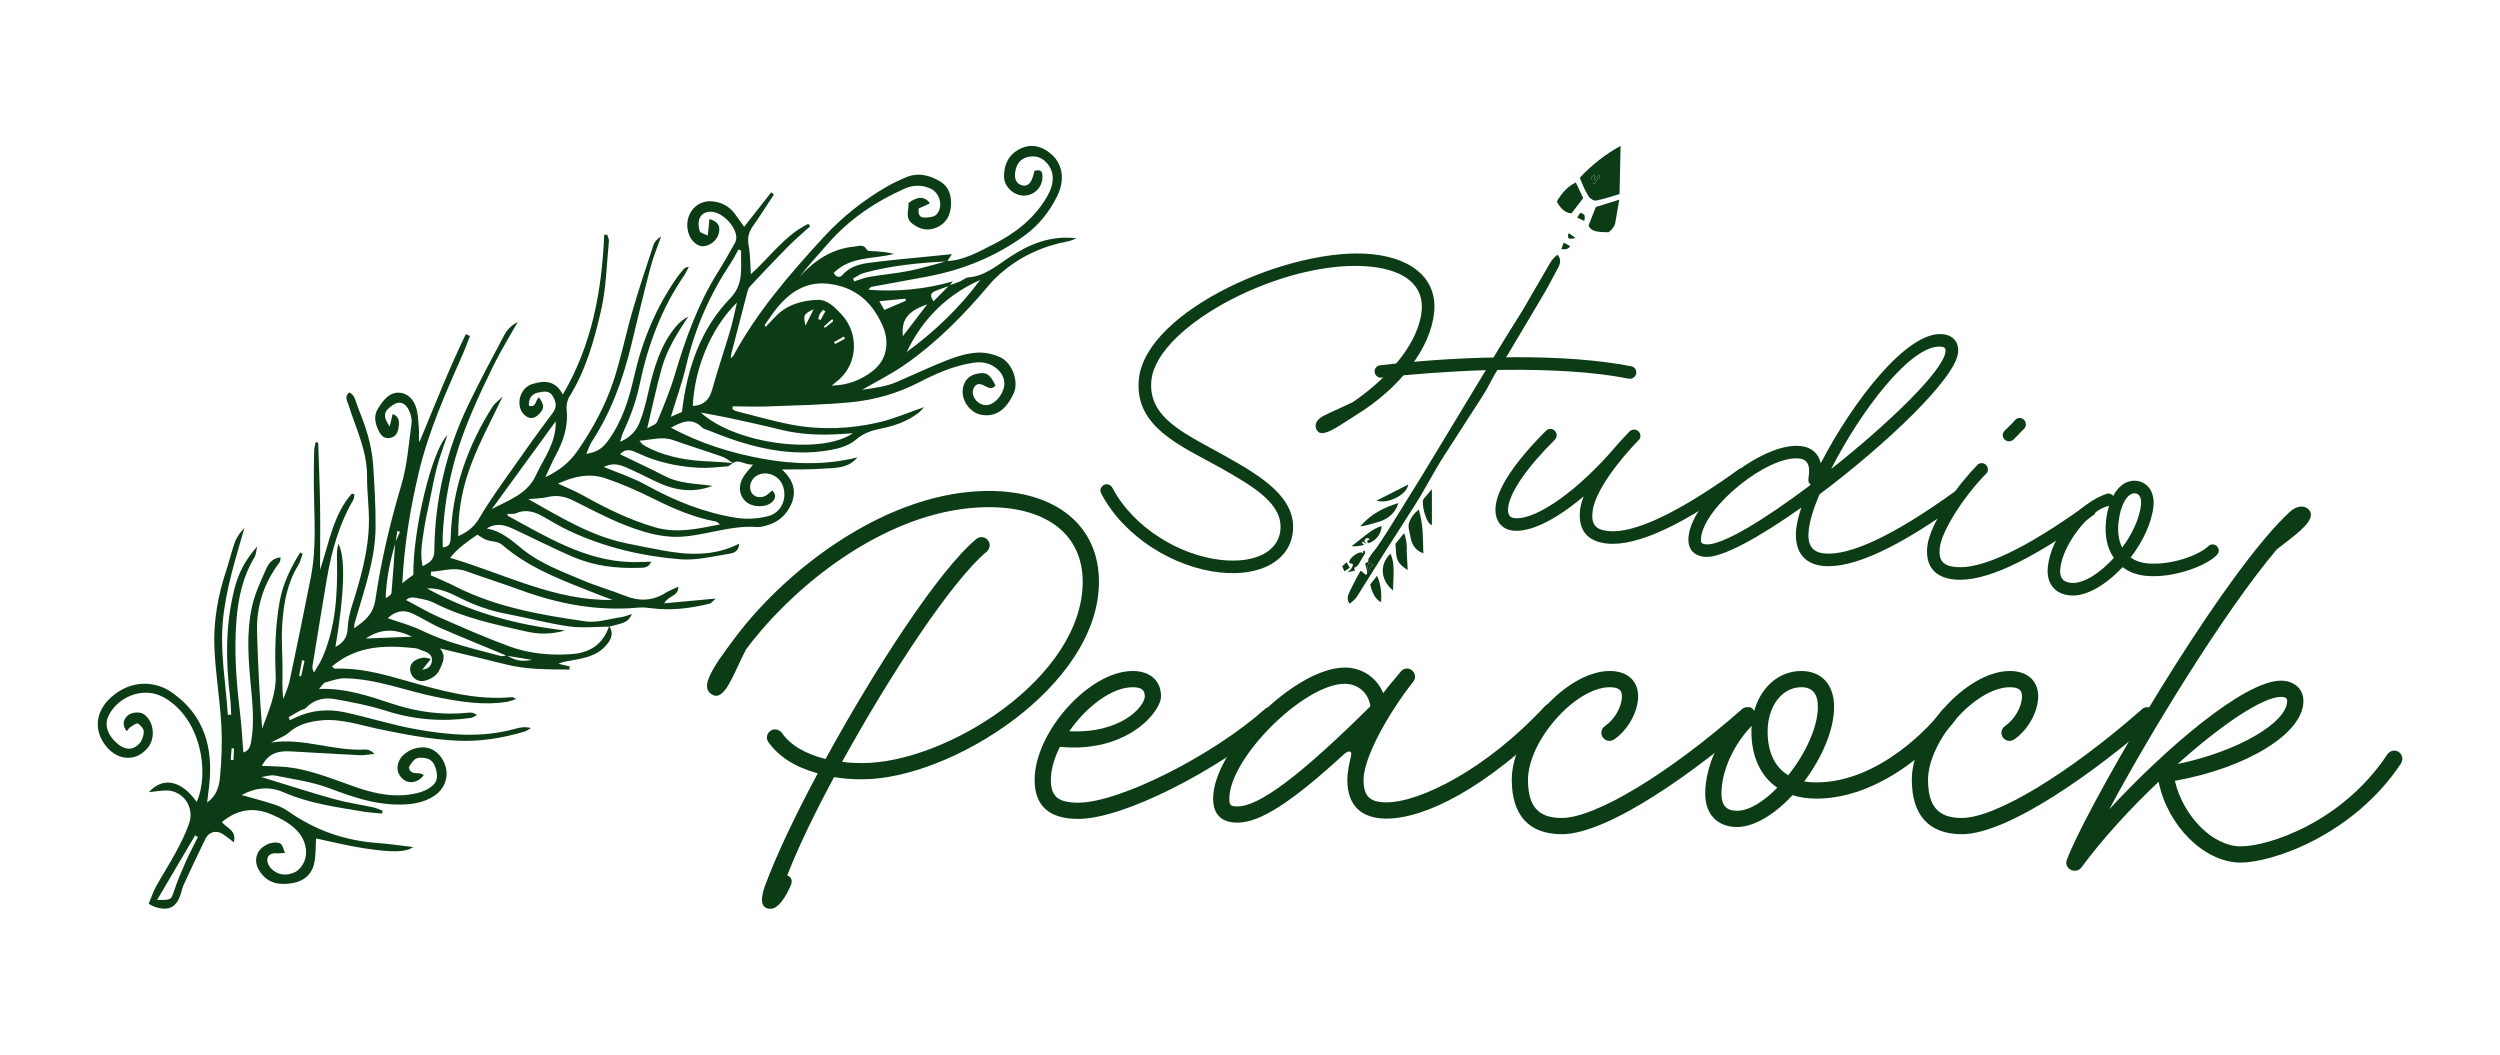
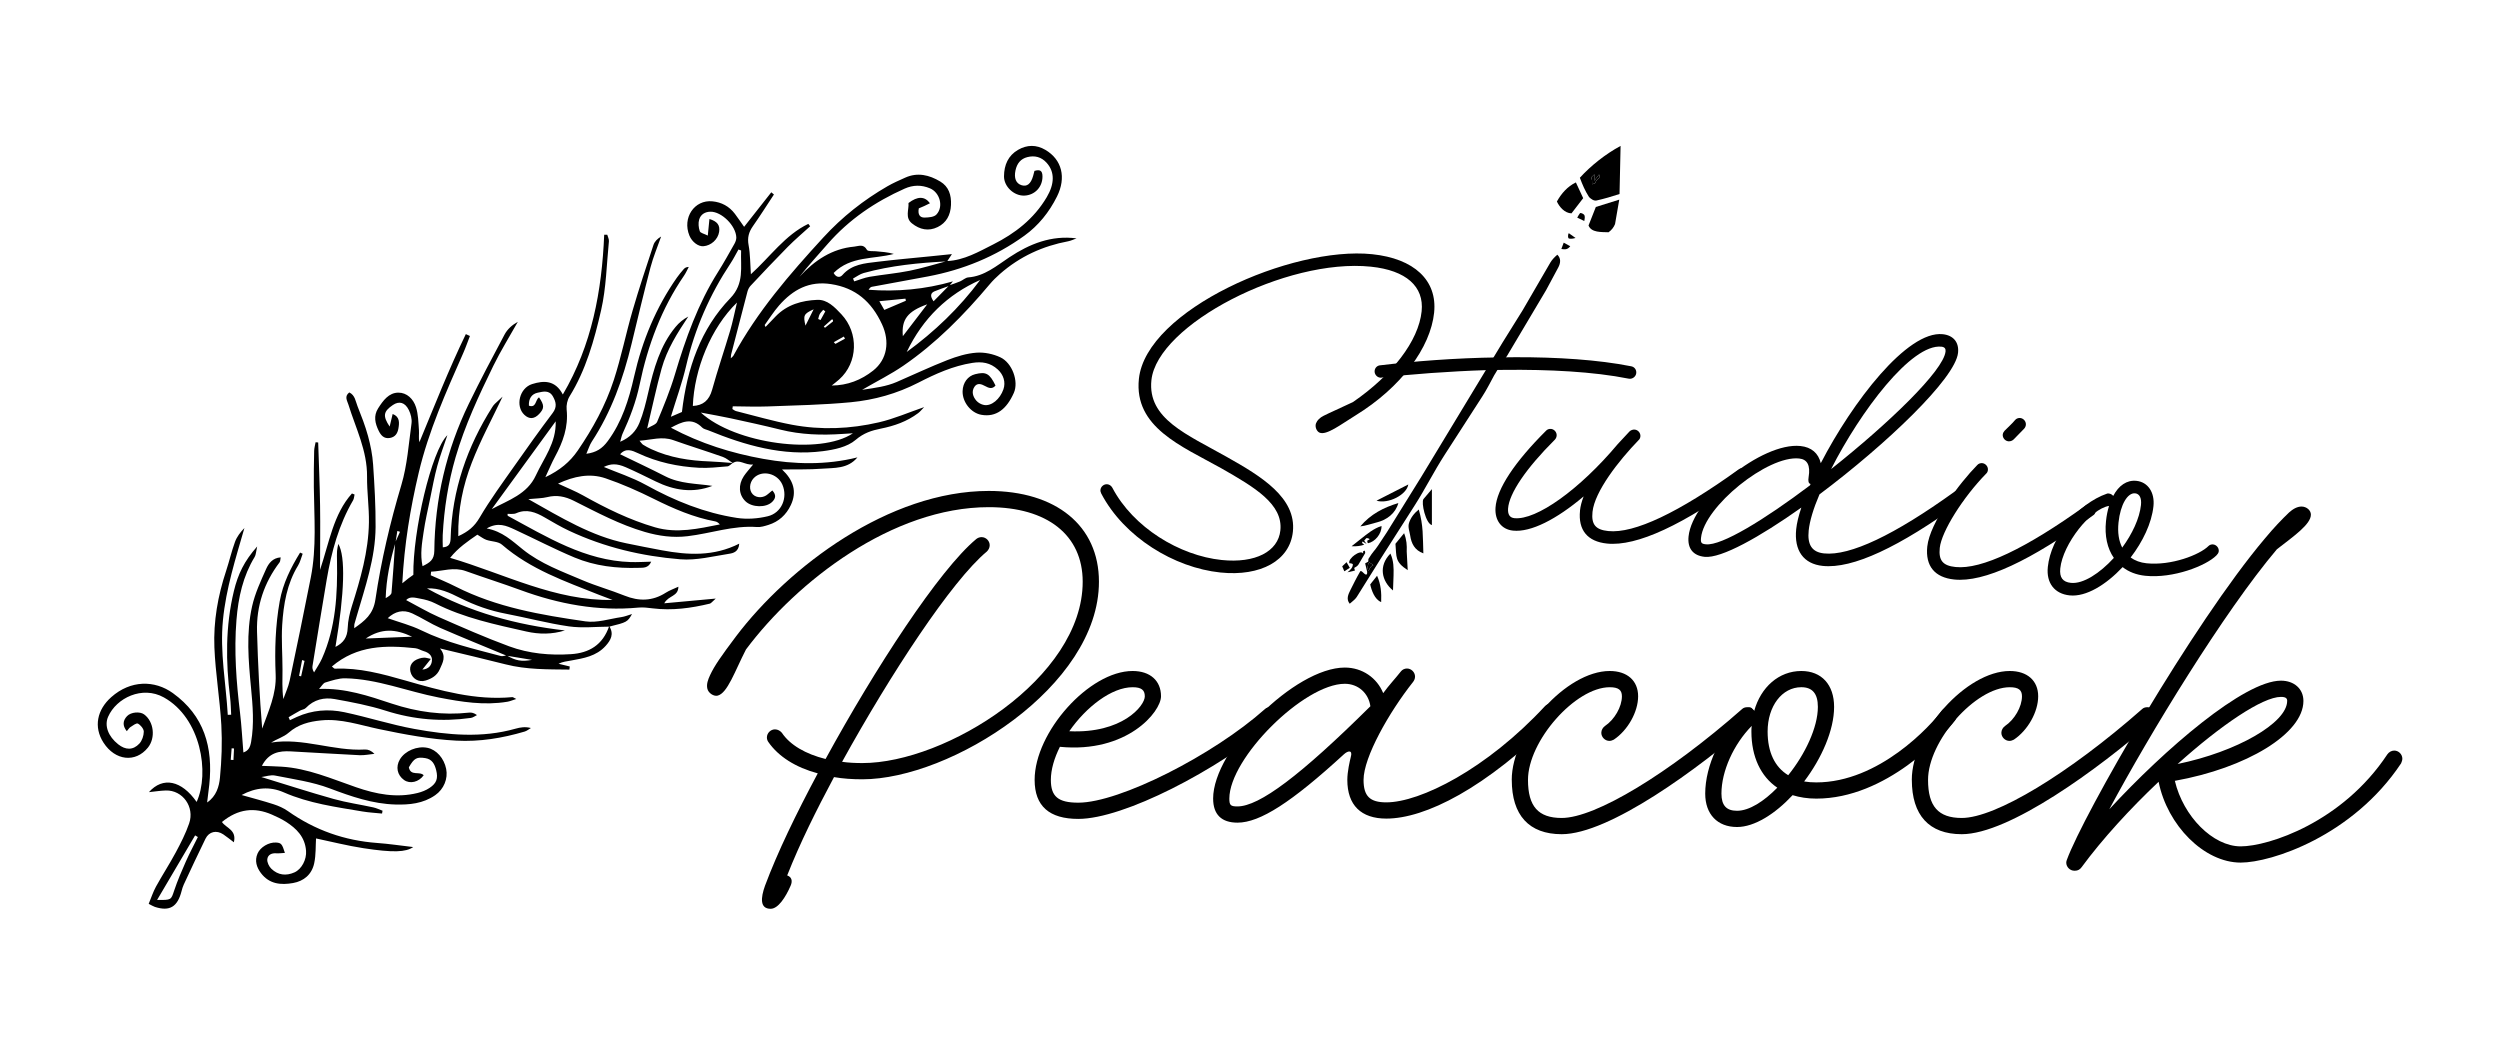
- <svg xmlns="http://www.w3.org/2000/svg" id="_レイヤー_1" data-name="レイヤー 1" viewBox="0 0 1280 540">
+ <svg xmlns="http://www.w3.org/2000/svg" viewBox="0 0 1280 540">
  <defs>
    <style>
      .cls-1 {
-         fill: #0c3c16;
+         fill: currentColor;
      }
    </style>
  </defs>
  <g>
    <path class="cls-1" d="M367.41,356.17c-1.92.48-4.79-1.28-5.27-3.67-.48-2.24.32-4.47,1.44-6.87,2.24-4.79,5.59-9.59,13.26-19.81,27-35.63,78.29-74.46,129.42-74.46,34.35,0,56.4,17.73,56.4,46.5,0,53.69-76.05,101.14-121.11,101.14-5.11,0-9.91-.32-14.54-1.12-9.11,17.1-17.26,33.39-23.97,50.33,2.24.8,2.88,2.72,1.76,5.27-2.56,5.91-6.39,11.82-10.23,11.82-5.59,0-5.11-5.59-2.88-11.82,6.39-17.1,15.82-36.59,27-57.52-11.34-3.04-20.13-8.63-25.24-15.98-.48-.64-.8-1.44-.8-2.4,0-2.24,1.92-4.15,4.15-4.15,1.44,0,2.72.8,3.52,1.76,4.15,6.23,12.14,10.87,22.37,13.42,25.4-46.5,58.16-96.83,77.17-112.64.8-.64,1.76-.96,2.72-.96,2.24,0,4.15,1.92,4.15,4.15,0,1.28-.64,2.4-1.44,3.2-18.06,15.02-49.37,62.79-74.14,107.69,3.36.48,6.87.64,10.39.64,42.82,0,112.8-43.62,112.8-92.83,0-23.97-18.21-38.19-48.09-38.19-49.37,0-98.26,38.03-124.31,72.86-5.75,11.18-9.43,22.37-14.54,23.65Z" />
    <path class="cls-1" d="M529.73,399.31c0-24.45,27.96-55.76,50.17-55.76,8.95,0,14.54,4.95,14.54,12.94s-17.42,29.24-51.77,25.88c-2.88,5.75-4.63,11.66-4.63,16.94,0,8.47,3.67,11.66,14.06,11.66,21.09,0,69.02-24.29,95.55-47.93.64-.64,1.6-.96,2.72-.96,2.24,0,4.15,1.92,4.15,4.15,0,1.28-.48,2.4-1.44,3.2-30.2,25.25-77.81,49.85-100.98,49.85-14.86,0-22.37-6.55-22.37-19.97ZM586.14,356.49c0-3.2-1.76-4.63-6.23-4.63-10.71,0-23.81,10.07-32.43,22.53,27,1.28,38.67-12.94,38.67-17.89Z" />
    <path class="cls-1" d="M621.12,408.9c0-25.24,41.86-67.11,67.43-67.11,8.95,0,16.46,5.27,19.65,13.1,2.88-3.99,6.23-7.51,9.11-11.18.64-.8,1.76-1.44,3.04-1.44,2.24,0,4.15,1.92,4.15,4.15,0,1.12-.48,2.08-1.12,2.88-12.14,15.34-25.24,38.35-25.24,50.01,0,8.31,3.2,11.5,11.66,11.5,17.26,0,51.29-16.94,81.33-49.37.8-.8,1.76-1.12,2.88-1.12,2.24,0,4.15,1.92,4.15,4.15,0,1.28-.64,2.4-1.44,3.2-36.11,36.11-67.11,51.45-86.92,51.45-12.94,0-19.97-6.87-19.97-19.81,0-4.31,1.28-9.75,1.76-11.66,1.12-3.83-1.44-3.36-3.52-1.44-26.84,24.61-42.98,34.99-54.48,34.99-8.15,0-12.46-4.15-12.46-12.3ZM701.64,361.6c-.96-6.71-6.23-11.5-13.1-11.5-20.93,0-59.12,38.03-59.12,58.8,0,3.36.64,3.99,4.15,3.99,11.18,0,32.28-15.82,68.07-51.29Z" />
    <path class="cls-1" d="M774.01,399.31c0-24.45,27.96-55.76,50.17-55.76,8.95,0,14.54,4.95,14.54,12.94s-5.27,17.42-12.46,22.21c-.64.32-1.44.64-2.24.64-2.24,0-4.15-1.92-4.15-4.15,0-1.44.8-2.72,1.92-3.52,4.79-3.2,8.63-9.75,8.63-15.18,0-3.2-1.76-4.63-6.23-4.63-17.58,0-41.86,27.48-41.86,47.45,0,13.58,5.27,19.49,17.26,19.49,17.26,0,54.8-22.69,92.35-55.76.64-.64,1.6-.96,2.72-.96,2.24,0,4.15,1.92,4.15,4.15,0,1.28-.48,2.4-1.44,3.2-27.8,24.29-73.5,57.68-97.78,57.68-16.78,0-25.56-9.75-25.56-27.8Z" />
    <path class="cls-1" d="M873.07,406.34c0-14.38,7.99-31.32,19.65-42.34,1.92-1.92,3.52-2.24,4.31-1.28l1.12,1.28c3.36-12.14,12.62-20.45,24.13-20.45,10.39,0,16.78,7.03,16.78,18.37,0,11.98-6.39,26.36-15.34,38.19,1.92.32,3.99.48,6.23.48,32.12,0,58.64-29.08,64.39-36.91.8-.96,1.92-1.6,3.36-1.6,2.24,0,4.15,1.92,4.15,4.15,0,.96-.32,1.76-.8,2.56-6.07,7.99-35.31,40.1-71.1,40.1-4.47,0-8.47-.64-12.14-1.76-8.95,9.59-19.49,16.3-28.44,16.3-10.07,0-16.3-6.55-16.3-17.1ZM909.98,403.3c-8.47-5.75-13.26-15.82-13.26-28.76,0-.96,0-1.92.16-2.88-9.27,9.43-15.5,23.17-15.5,34.67,0,6.07,2.56,8.79,7.99,8.79,6.23,0,13.74-4.79,20.61-11.82ZM930.75,361.92c0-6.87-2.88-10.07-8.47-10.07-9.91,0-17.26,9.75-17.26,22.69,0,10.55,3.67,18.22,10.55,22.37,8.63-10.71,15.18-24.45,15.18-34.99Z" />
    <path class="cls-1" d="M978.84,399.31c0-24.45,27.96-55.76,50.17-55.76,8.95,0,14.54,4.95,14.54,12.94s-5.27,17.42-12.46,22.21c-.64.32-1.44.64-2.24.64-2.24,0-4.15-1.92-4.15-4.15,0-1.44.8-2.72,1.92-3.52,4.79-3.2,8.63-9.75,8.63-15.18,0-3.2-1.76-4.63-6.23-4.63-17.58,0-41.86,27.48-41.86,47.45,0,13.58,5.27,19.49,17.26,19.49,17.26,0,54.8-22.69,92.35-55.76.64-.64,1.6-.96,2.72-.96,2.24,0,4.15,1.92,4.15,4.15,0,1.28-.48,2.4-1.44,3.2-27.8,24.29-73.5,57.68-97.78,57.68-16.78,0-25.56-9.75-25.56-27.8Z" />
    <path class="cls-1" d="M1079.97,414.33c28.28-30.68,69.02-65.83,87.88-65.83,6.71,0,11.5,4.15,11.5,10.39,0,16.78-29.24,34.35-65.83,40.9,4.31,18.22,19.49,33.55,33.71,33.55s52.09-12.3,75.1-47.13c.8-1.12,2.08-1.92,3.52-1.92,2.24,0,4.15,1.92,4.15,4.15,0,.8-.32,1.6-.64,2.4-24.77,37.23-66.47,50.81-82.13,50.81-18.69,0-37.55-19.01-42.02-41.38-14.54,13.74-28.76,29.24-39.46,43.78-.8,1.12-1.92,1.76-3.36,1.76h-.32c-2.24,0-4.15-1.92-4.15-4.15,0-.48.16-1.12.32-1.44,8.47-23.17,64.55-120.95,101.3-164.41,4.63-5.59,8.79-9.91,12.46-13.42,2.08-1.92,4.31-3.04,6.39-3.04,2.56,0,4.79,1.92,4.79,4.15,0,4.95-8.79,11.02-17.42,17.74-27.16,32.11-65.19,94.59-85.8,133.1ZM1171.04,358.89c0-1.28-.64-2.08-3.2-2.08-9.43,0-30.84,14.54-52.89,34.35,30.36-6.23,56.08-21.09,56.08-32.28Z" />
  </g>
  <g>
    <g>
      <path class="cls-1" d="M734.28,160.04c-1.86,17.97-16.9,38.3-40.28,52.67-7.3,4.47-14.88,10.4-18.45,8.78-1.43-.65-2.43-2.99-1.74-4.78.67-1.67,2.04-2.9,3.88-3.83,3.67-1.86,7.97-3.65,15.03-7.02,20.09-13.84,33.58-31.22,35.16-46.48,1.31-12.68-7.9-20.97-25.99-22.84-43.32-4.49-109.42,29.71-112.37,58.13-2.05,19.81,18.27,27.76,38.71,39.34,17.63,9.91,35.53,20.84,33.73,38.2-1.53,14.77-16.44,23.05-37.12,20.91-23.63-2.45-49.25-18.04-60.99-40.4-.31-.65-.49-1.29-.42-1.91.18-1.72,1.81-3.05,3.53-2.87,1.11.11,2.03.83,2.55,1.76,10.7,20.39,34.45,34.79,55.99,37.02,17.23,1.79,28.93-4.34,30.05-15.17,1.39-13.41-13.02-22-30.4-31.88-20.22-11.3-44.6-20.91-42.04-45.65,3.66-35.32,78.33-68.13,119.43-63.87,21.53,2.23,33.44,13.41,31.73,29.9Z" />
      <path class="cls-1" d="M761.56,189.48c-20.09.66-39.4,2.14-54.13,3.84-.26.1-.51.07-.75.05-1.72-.18-3.05-1.81-2.87-3.53.17-1.6,1.4-2.72,2.9-2.81,16.12-1.94,38.06-3.77,60.62-4.04,8.59-.1.06,0,8.59-.1,21.15-.05,42.28,1.27,59.22,4.64,1.71.3,2.8,1.78,2.62,3.51-.18,1.72-1.81,3.05-3.53,2.87l-.37-.04c-18.03-3.61-41.05-4.75-63.71-4.49l-8.59.1Z" />
      <path class="cls-1" d="M808.95,261.43c.23-2.21.85-4.64,1.87-7.27-13.9,11.74-27.04,18.47-36.14,17.52-6.03-.62-9.4-5.33-8.98-11.75.63-9.64,9.9-23.48,25.84-39.36.57-.69,1.6-1.08,2.59-.97,1.72.18,3.05,1.81,2.87,3.53-.08.74-.4,1.45-.95,2.02-14.7,14.65-23.36,27.43-23.92,35.21-.2,3.09.88,4.69,3.22,4.94,11.2,1.16,33.35-14.58,52.93-37.92.15-.23,4.07-4.43,6.02-6.47.69-.67,1.73-1.06,2.71-.96,1.72.18,3.05,1.81,2.87,3.53-.08.74-.4,1.45-.94,1.89-10.17,10.51-22.5,26.28-23.58,36.74-.66,6.4,1.54,9.12,8.07,9.79,13.29,1.38,36.05-9.45,66.7-31.52.54-.44,1.32-.73,2.18-.64,1.72.18,3.05,1.81,2.87,3.53-.1.98-.56,1.81-1.35,2.22-32.02,23.3-55.8,34.39-71.06,32.81-9.97-1.03-14.83-6.89-13.8-16.85Z" />
      <path class="cls-1" d="M864.54,274.66c2.03-19.57,37.6-48.34,57.29-46.3,5.66.59,9.19,3.69,10.41,8.79,16.18-31.28,44.23-67.93,62.44-66.04,5.41.56,8.41,4.1,7.84,9.52-1.36,13.17-36.83,46.93-70.95,72.5-3.12,7.26-5.02,13.66-5.52,18.46-.77,7.38,1.71,11.12,7.86,11.76,13.29,1.38,36.05-9.45,66.7-31.52.54-.44,1.32-.73,2.18-.64,1.72.18,3.05,1.81,2.87,3.53-.1.98-.56,1.81-1.35,2.22-32.02,23.3-55.8,34.39-71.06,32.81-9.84-1.02-14.73-7.87-13.6-18.82.32-3.08,1.21-6.84,2.64-11.05-21.47,15.19-41.01,26.1-49.5,25.22-5.91-.61-8.88-4.28-8.25-10.43ZM926.7,248.51c.15-.23.17-.48.32-.71-1.1-.24-1.34-1.51-1-3.59.99-5.99-.68-9.03-4.87-9.46-16.12-1.67-48.57,24.57-50.22,40.57-.27,2.58.17,3.13,2.51,3.37,8,.83,30.05-12.68,53.25-30.18ZM996.12,179.96c.13-1.23-.26-2.27-2.11-2.46-15.38-1.59-41.49,33.14-56.49,62.68,29.41-23.32,57.58-50.38,58.6-60.22Z" />
      <path class="cls-1" d="M986.76,279.86c1.28-12.3,16.56-32.61,25.59-41.75.57-.69,1.6-1.08,2.59-.98,1.72.18,3.05,1.81,2.87,3.53-.08.74-.4,1.45-.94,1.89-11.82,12.08-22.84,29.6-23.71,37.97-.66,6.4,1.54,9.12,8.06,9.79,13.29,1.38,36.05-9.45,66.7-31.52.54-.44,1.32-.73,2.18-.64,1.72.18,3.05,1.81,2.87,3.53-.1.98-.56,1.81-1.35,2.22-32.02,23.3-55.8,34.39-71.06,32.81-9.97-1.03-14.83-6.89-13.8-16.85ZM1025.42,222.42c.08-.74.52-1.44.94-1.89,1.4-1.47,3.85-3.58,5.42-5.53.57-.69,1.6-1.08,2.59-.98,1.72.18,3.05,1.81,2.87,3.53-.08.74-.4,1.45-.96,2.02-1.67,1.69-3.89,3.95-5.29,5.42-.69.67-1.73,1.07-2.71.96-1.72-.18-3.05-1.81-2.87-3.53Z" />
      <path class="cls-1" d="M1048.47,290.36c1.59-15.38,15.17-32.38,30.39-37.65.26-.1.63-.06.87-.03.86.09,1.68.55,2.24,1.23,2.79-5.31,6.95-8.23,11.87-7.72,5.91.61,9.46,5.95,8.73,12.97-.91,8.74-5.49,18.21-11.68,26.28,2.2,1.6,4.95,2.63,8.15,2.96,12.55,1.3,27.18-4.27,31.77-8.9.56-.56,1.46-.84,2.32-.75,1.72.18,3.05,1.81,2.87,3.53-.09.86-.66,1.55-1.21,2.11-5.28,5.3-22.13,11.89-36.4,10.41-4.55-.47-8.5-2-11.6-4.44-8.53,9.07-18.75,15.35-27.12,14.48-7.75-.8-12.03-6.35-11.19-14.47ZM1082.29,285.65c-3.36-4.82-4.8-11.32-4.02-18.82.29-2.83.81-5.39,1.55-7.8-9.48,1.5-23.67,19.56-24.96,31.99-.48,4.68,1.27,6.97,5.45,7.41,6.28.65,14.81-4.93,21.97-12.77ZM1096.18,258.49c.37-3.57-.78-5.68-2.99-5.91-3.81-.4-7.55,5.68-8.51,14.91-.54,5.17.14,9.47,1.9,12.88,5.07-6.94,8.88-14.88,9.61-21.89Z" />
    </g>
    <g>
      <path class="cls-1" d="M696.37,292.64c.71-1.22,2.46,2.26,3.38,1.42.24-.22.31-.97.23-1.33l-1.02-4.28,1.48-.82c.28-.15.04-1.21.23-1.52,2.58-4.15,2.93-3.81,4.84-6.69l4.5-6.8,17.8-28.67,41.56-68.69,10.26-16.47,14.13-24.33c.9-1.55,2.22-2.84,3.58-4.06,2.02,1.93,1.67,4.36.47,6.59l-6.21,11.57-19.88,33.46c-2.12,3.58-4.75,6.54-6.72,10.17-2.02,3.73-3.8,7.29-6.1,10.85l-19.27,29.88c-5.51,8.55-9.79,17.2-15.27,25.78l-16.79,26.32-12.94,20.66c-.76,1.22-2.49,2.45-3.57,3.43-1.92-2.33-.79-4.74.41-7.14,1.46-2.92,3.04-6.13,4.91-9.34ZM703.18,289.35l-2.13-1.44c-.76,1.15-1.31,3.15-.27,4.34.63-1.57,1.2-2.56,2.41-2.9Z" />
      <path class="cls-1" d="M813.59,100.89c-2.08-3.27-3.37-6.31-4.7-9.89,5.74-6.28,13.15-12.13,20.85-16.3l-.54,24.64c-3.91,1.26-7.63,2.38-11.75,3.31-1.35.31-2.82-.72-3.87-1.77ZM815.17,94.36l1.51-.55c.34-1.12,1.23-2.14,2.46-2.93l-.4-1.56-2.47,3.2.05-3.27-1.53,1.49c-.27.26.3,1.13.31,1.5l.07,2.13Z" />
      <path class="cls-1" d="M823.61,118.92c-3.68-.15-8.82.26-10.28-3.47l3.74-9.48,11.99-3.75-2.16,12.51c-.69,1.69-1.67,2.96-3.3,4.18Z" />
      <path class="cls-1" d="M804.59,109.24c-3.46-.11-6.2-3.29-7.46-6.07,2.3-4.14,5.44-7.7,9.72-9.77l3.74,8.06-5.99,7.78Z" />
      <path class="cls-1" d="M728.77,283.33c-4.5-1.61-6.18-5.11-6.77-9.21-.29-1.99-1.26-4.18-.6-6.3.87-2.8,2.66-5.05,5.01-6.95,2.4,8.15,2.04,14.06,2.35,22.46Z" />
      <path class="cls-1" d="M720.75,291.93c-6.63-4.32-5.69-6.63-6.28-13.51l4.43-5.42c1.32,3.45,1.47,6.18,1.34,9.36l.51,9.57Z" />
      <path class="cls-1" d="M704.94,267.46c-2.95.74-5.61,1.74-8.47,2.06,5.31-6.32,12.1-9.74,19.48-11.95-1.45,5.33-5.89,8.61-11.01,9.9Z" />
      <path class="cls-1" d="M713.22,302.32c-5.85-4.79-7.53-12.6-1.33-18.89,1.71,3.75,1.71,7.4,1.61,11.2l-.28,7.7Z" />
      <path class="cls-1" d="M733.14,268.84c-3.14-.7-5.61-11.56-4.32-13.33l4.31-5.08v18.41Z" />
      <path class="cls-1" d="M699.73,278.52l-2.16-1.29c-.09.3-.26.74-.11.85l1.03.82c-1.97.63-3.94.93-6.47.77l4.62-3.66c3.32-2.63,6.65-5.42,10.7-6.7.12,4.13-3.51,8.18-6.85,8.8-.34.06-.59-1.29-.34-1.36.21-.06.6-.32,1.12-.67-.02-.25-1.51-.81-1.8-.46l-1.01,1.22,1.27,1.69Z" />
      <path class="cls-1" d="M707.16,308.26c-3.38-1.31-5-6.18-5.61-9.04l3.51-4.44c1.99,4.47,2.29,8.68,2.1,13.48Z" />
      <path class="cls-1" d="M721.05,248.05c-.81,5.32-10.34,10.12-16.28,8.3l16.28-8.3Z" />
      <path class="cls-1" d="M689.85,293.05c1.71-1.31,2.75-2.51,2.81-4.06.02-.42-1.19-.62-1.8-.61-.9-2.42,5.84-7.2,7.05-4.99v-1.04c.01-.17.55-.3.69-.41.2-.16.49,1.05.35,1.28l-3.41,5.81c-.41.7-1.51,1.42-2.18,1.74l.35,1.36-3.85.9Z" />
      <polygon class="cls-1" points="688.29 292.51 687.21 289.96 689.44 287.84 691.1 290.72 688.29 292.51" />
      <path class="cls-1" d="M811.16,113.16l-3.62-1.74c.46-.82.97-1.71,1.39-2.23.36-.44,1.93.38,2.22.87.36.63.33,1.44,0,3.1Z" />
      <path class="cls-1" d="M803.97,126.08c-1.48,1.78-2.53,1.7-4.56,1.41l1.21-3.25,3.35,1.84Z" />
      <path class="cls-1" d="M806.69,121.84c-1.32.36-2.16.51-3.34.3-.7-.13-.65-2.07-.12-2.75l3.46,2.46Z" />
      <path class="cls-1" d="M703.18,289.35c-1.21.34-1.78,1.33-2.41,2.9-1.04-1.19-.48-3.19.27-4.34l2.13,1.44Z" />
      <path class="cls-1" d="M815.17,94.36l-.07-2.13c-.01-.37-.58-1.24-.31-1.5l1.53-1.49-.05,3.27,2.47-3.2.4,1.56c-1.24.79-2.13,1.82-2.46,2.93l-1.51.55Z" />
    </g>
  </g>
  <path class="cls-1" d="M485.98,146.1c1.85-.66,3.74-1.25,5.55-2.01,1.44-.6,2.77-1.95,4.21-2.06,8.32-.62,14.42-5.9,21.12-10.34,10.26-6.8,21.44-11.33,34.33-9.64-1.41.5-2.8,1.2-4.25,1.48-12.98,2.43-24.73,7.74-34.93,16.7-1.88,1.65-3.69,3.42-5.31,5.35-13.23,15.74-27.52,30.24-44.25,41.71-6.27,4.3-13.09,7.69-21.05,12.3,6.94-1.03,12.45-1.74,17.7-4.01,8.66-3.75,17.22-7.8,25.99-11.23,4.77-1.86,9.84-3.41,14.87-3.78,4.02-.3,8.49.64,12.21,2.37,6.05,2.82,9.53,12.31,6.92,18.21-3.7,8.33-9.04,12.57-16.64,11.23-5.35-.95-9.76-6.54-9.6-12.12.13-4.32,2.64-7.72,6.42-8.67,5.57-1.4,7.4-.4,10.43,5.8-1.68,2.05-3.54,1.25-5.33.27-1.92-1.06-3.98-1.77-5.42.33-1.69,2.46-.81,5.14.94,7.16.96,1.11,2.55,1.97,3.97,2.21,3.83.66,8.15-3.02,9.89-8.03,1.26-3.64.05-7.45-2.85-10.12-3.87-3.55-8.14-4.18-13.06-3.41-9.84,1.54-18.86,5.61-27.63,10.12-11.02,5.66-22.64,8.88-34.63,10.03-14.15,1.35-28.39,1.61-42.6,2.15-5.93.23-11.87-.03-17.81-.07-.06.47-.12.94-.19,1.4.63.36,1.22.89,1.89,1.05,9.54,2.39,19.01,5.18,28.64,6.99,14.86,2.79,29.82,2.17,44.5-1.24,7.72-1.79,15.14-5.04,23.15-7.79-1.11,1.13-1.98,2.27-3.06,3.08-5.75,4.32-12.26,6.56-19.14,7.94-4.62.93-8.73,2.21-12.87,5.76-4.3,3.69-10.97,5.03-16.79,5.78-20.45,2.64-39.77-2.97-58.69-10.69-1.04-.42-2.31-.61-3.06-1.37-5.29-5.37-10.41-2.99-16.04.05,15.27,8.14,31.11,13.05,47.33,15.96,15.96,2.87,32.13,3.23,48.17-.77-4.99,6.01-11.89,5.3-18.29,5.8-6.37.49-12.79.28-20.31.39,5.9,5.53,7.69,11.42,4.5,18.21-2.39,5.09-6.27,8.54-11.42,10.15-1.91.6-3.97,1.25-5.91,1.11-12.17-.91-23.7,3.3-35.58,4.7-7.46.88-14.58-.08-21.79-2.17-12.8-3.7-24.56-10.02-36.45-15.98-4.47-2.24-8.76-3.07-13.57-1.87-2.67.67-5.49.62-9.69,1.03,16.99,9.59,32.4,18.96,50.08,22.6,6.13,1.26,12.27,2.48,18.41,3.62,13.26,2.45,26.43,3.2,39.5-3.42-.28,4.17-3.08,4.86-5.09,5.17-8.33,1.29-16.82,3.51-25.08,2.84-19.6-1.59-38.79-6.08-56.94-14.61-4.27-2-8.37-4.43-12.48-6.81-4.65-2.7-9.3-4.52-14.63-2.16-1.29.57-2.93.24-4.41.33.06.61.02.94.11.99,20.03,10.83,39.63,22.99,62.97,23.68,3.41.1,6.82-.12,10.48-.2-1.46,3.41-4.15,3.08-6.43,3.15-11.23.36-22.35-.9-32.84-5.29-10.35-4.33-20.37-9.57-30.58-14.29-4.24-1.96-8.6-3.98-14.38-.58,7.96,1.45,13.07,6.39,18.44,10.7,9.27,7.44,20.1,11.3,30.63,15.8,7.03,3,14.41,5.03,21.5,7.89,7.37,2.97,14.31,2.88,21.14-1.5,1.84-1.18,3.95-1.9,6.44-3.07-.08,5.14-5.04,4.38-7.25,8.5,8.96-.82,16.88-1.55,26.37-2.42-1.82,1.59-2.35,2.42-3.02,2.59-9.61,2.32-19.29,3.64-29.18,2.43-2.43-.3-4.92-.63-7.33-.41-20.8,1.97-40.83-1.78-60.46-8.98-9.28-3.41-18.7-6.37-28-9.71-6.16-2.21-11.85.05-17.75.31-.06.61-.12,1.23-.18,1.84,4.25,1.92,8.56,3.67,12.72,5.78,21.06,10.7,43.77,14.52,66.49,17.82,5.95.86,12.29-1.29,18.44-2.19,1.71-.25,3.36-.96,5.41-1.57-2.32,4.08-2.62,4.24-11.69,6.46-6.88.03-13.85.83-20.61-.13-10.8-1.55-21.43-4.41-32.18-6.46-8.18-1.56-15.93-4.26-23.46-8.05-5.34-2.69-10.84-5.3-17.04-4.93,22.14,12.31,45.87,18.67,70.62,21.52-6.62,2.05-13.19,2.03-19.73.55-15.9-3.6-31.89-6.88-46.75-14.44-2.38-1.21-5.06-1.94-7.68-2.4-2.44-.43-5.18-1.37-7.14.74,5.64,2.96,11.01,6.18,16.66,8.66,11.94,5.25,23.9,10.53,36.09,15.02,10.19,3.75,20.92,4.72,31.69,4.01,9.16-.6,16.22-4.64,19.52-14.36,2.6,4.03.84,7.18-1.81,10.12-4.8,5.33-11.25,6.32-17.62,7.49-2.12.39-4.27.56-6.5,1.66,1.92.47,3.84.93,5.75,1.4-.06.53-.13,1.06-.19,1.59-10.92-.14-21.84.09-32.68-2.68-10.8-2.76-21.66-5.27-33.59-8.16,3.46,4.15,1.33,7.34-.08,10.63-1.43,3.33-4.18,4.85-7.23,5.8-3.58,1.12-6.99-.95-7.81-4.53-.71-3.1.93-5.59,4.48-6.71.85-.27,1.75-.47,2.63-.47.85,0,1.71.31,3.36.64-1.59,1.99-2.8,3.5-4.37,5.47,3.43-.22,4.77-2.4,4.92-4.67.18-2.58-1.8-4.08-4.16-4.75-1.49-.43-2.91-1.37-4.41-1.52-15.02-1.59-29.77-1.58-42.66,9.36.64.48,1.12,1.15,1.56,1.13,12.43-.56,24.25,2.67,36.15,6.08,17.87,5.12,35.83,10.26,54.66,8.48.36-.03.75.33,2.03.95-1.96.62-3.23,1.19-4.55,1.41-11.86,1.98-23.46.1-35.17-2.17-15.98-3.1-31.38-9.51-47.8-9.83-3.43-.07-6.92,1.16-10.28,2.16-1.07.32-1.82,1.83-3.18,3.29,13.41-.53,25.35,3.56,37.25,7.51,12.98,4.3,26.09,6.1,39.59,4.61,1.24-.14,2.52.16,4.02,1.26-1.03.5-2.03,1.29-3.11,1.45-14.76,2.09-29.22.91-43.6-3.68-8.5-2.72-17.34-4.38-26.11-5.96-5.4-.97-10.63.18-14.82,4.56-.7.74-1.98.82-2.92,1.33-1.98,1.08-3.92,2.26-5.88,3.4.22.51.44,1.02.66,1.52,1.19-.56,2.37-1.13,3.56-1.67,7.85-3.53,16.09-4.16,24.29-2.43,12.01,2.54,23.8,6.37,35.86,8.57,17.21,3.14,34.55,4.77,51.8-.12,2.46-.7,4.99-1.11,7.88-.35-1.05.62-2.04,1.48-3.17,1.81-11.44,3.39-23.07,5.3-35.01,4.66-13.39-.71-26.51-3.17-39.66-5.93-9.73-2.04-19.36-5.47-29.58-4.44-6.13.62-11.69,2.01-16.63,6.32-2.53,2.21-6,3.18-8.98,5.04,16.31-2.63,31.93,4.48,48.06,3.55,1.63-.09,3.3.63,4.87,2.21-2.54.25-5.1.82-7.63.7-11.79-.56-23.57-1.35-35.35-1.96-5.76-.3-11.1.59-14.66,7.42,3.73.15,6.93.22,10.13.42,13.33.82,25.56,6.19,38.06,10.51,10.3,3.57,20.78,5.63,31.57,2.95,2.12-.53,4.28-1.37,6.12-2.6,3.63-2.43,4.4-4.86,3.37-9.03-.78-3.16-2.1-5.68-5.61-6.22-4.31-.66-5.66-.04-8.39,4.72.91,4.69,5.47,1.83,7.6,4.05-2.47,3.52-7.02,4.6-10.04,2.45-3.54-2.51-4.4-6.77-2.14-10.57,2.61-4.39,8.84-7,14.12-5.91,4.58.94,8.48,5.33,9.57,10.79,1,5-1.17,10.35-5.61,13.45-6.2,4.34-13.3,4.97-20.38,4.78-11.69-.32-22.62-4.1-33.62-8.26-8.95-3.38-18.61-4.69-28.01-6.57-2.24-.45-4.72.48-7.01.76,12.4,3.79,24.62,7.76,36.97,11.22,6.68,1.87,13.57,2.84,20.34,4.32,1.62.35,3.17,1.13,4.74,1.7-.08.49-.17.98-.25,1.46-3.34-.34-6.7-.51-10-1.06-13.64-2.3-27.35-4.12-40.33-9.8-7.09-3.1-14.3-2.58-21.58,1.37,5.79,1.65,11.15,3.03,16.42,4.74,2.52.82,5.07,1.93,7.26,3.47,13.9,9.82,29.14,15.13,45.73,16.34,5.96.43,11.89,1.33,18.45,2.09-3.77,2.65-10.29,2.91-25.46.59-8.32-1.27-16.53-3.38-24.29-5-.24,3.79-.02,8.34-.92,12.62-1.23,5.89-5.37,9.24-10.84,10.21-6.16,1.1-12.17.62-16.48-5.13-2.15-2.88-3.31-6.27-1.7-9.98,1.42-3.28,5.76-5.83,9.42-5.62,2.66.15,3.14.67,4.58,5.3-1.59.09-3.04.31-4.48.21-2.32-.17-4.31.78-4.54,3.1-.15,1.54.91,3.69,2.08,4.81,3.46,3.35,7.61,3.75,11.86,1.85,3.66-1.64,6.26-6.58,5.91-11.03-.55-7.19-4.97-11.45-10.28-14.86-2.28-1.46-4.76-2.61-7.22-3.69-8.97-3.91-17.35-2.95-25.57,3.8,2.18,3.15,7.65,4.03,6.11,10.38-2.03-1.53-3.67-2.88-5.41-4.05-3.44-2.3-7.3-1.48-9.12,2.22-3.82,7.76-7.45,15.63-11.12,23.47-.49,1.05-.83,2.2-1.12,3.33-2.08,8.12-6.1,10.54-13.65,8.12-.84-.27-1.61-.78-3.19-1.57,1.25-3,2.22-6.06,3.72-8.8,3.26-5.93,6.95-11.58,10.15-17.55,2.56-4.78,5.07-9.68,6.84-14.82,2.93-8.48-3.36-17.13-11.94-16.87-2.81.08-5.61.54-8.65.85,7.18-8.09,16.73-6.01,24.43,5.01,6.77-14.86,2.21-42.93-16.78-53.51-11.04-6.15-24.3.25-28.54,9.89-2.02,4.6.04,10.05,5.15,14.11,3.75,2.99,7.6,3.12,10.85-.36,1.36-1.46,2.25-4.04,2.26-6.12,0-1.42-1.63-3.39-2.99-4.11-.81-.43-2.58.97-3.8,1.74-.69.44-1.17,1.28-1.91,2.14-2.37-2.93-1.97-5.5.13-7.72,2.02-2.13,6.61-2.43,8.7-.91,5.05,3.67,6.02,12.03,1.98,17.04-6.37,7.9-16.77,6.69-22.72-2.52-5.22-8.08-3.27-16.92,3.96-23.33,9.89-8.77,22.19-8.79,31.56-2.04,15.95,11.5,20.66,27.63,18.61,46.98-.3,2.82-.68,5.62-1.09,9,4.72-3.21,6.13-8.16,6.57-12.73.86-8.92,1.2-17.99.7-26.94-.75-13.27-3.01-26.45-3.55-39.71-.54-13.36,1.79-26.48,5.99-39.16,1.63-4.91,2.78-10.01,4.55-14.86.97-2.67,2.75-4.99,4.83-7.12-4.49,15.62-9.42,30.94-11,47.2-1.6,16.36,1.54,32.31,2.48,48.45.58-.02,1.16-.04,1.74-.07-.17-2.93-.19-5.88-.55-8.78-2.24-18.3-2.42-36.48,1.93-54.49,2.12-8.78,5.28-15.31,11.93-22.87-.62,2.74-.62,4.28-1.28,5.36-5.97,9.83-8.38,20.66-9.32,32.27-1.3,15.99-.07,31.75,1.83,47.56.79,6.6,1.13,13.25,1.71,20.29,2.58-.89,3.47-2.63,3.96-5.44,1.61-9.24.84-18.44-.04-27.63-1.34-14-2.56-28.05.56-41.84,1.49-6.59,4.41-12.88,7.17-19.05,1.27-2.83,3.31-5.65,7.45-5.94-.21,1.02-.14,1.99-.56,2.54-7.86,10.36-11.93,22.2-11.55,35.55.47,16.51,1.28,33.01,2.64,49.57,3.24-9.01,7.32-17.71,6.9-27.57-.54-12.63-.15-25.17,2.07-37.59,1.65-9.23,5.73-17.26,10.44-24.95.44.2.88.4,1.32.6-.77,2.02-1.27,4.24-2.37,6.04-5.67,9.27-7.45,19.77-8.12,30.47-.47,7.55.17,15.18.16,22.77,0,4.93-.29,9.87.43,15.12,1.1-3.14,2.55-6.2,3.24-9.44,3.72-17.6,7.35-35.22,10.83-52.87,3.01-15.28,1.71-30.78,1.54-46.22-.07-6.17.04-12.35.17-18.52.03-1.49.47-2.96.73-4.44.44.04.89.08,1.33.12.34,10.76.81,21.52.97,32.29.16,10.66,0,21.32-.02,32.93,4.72-14.03,6.83-28.49,16.34-39.11.44.18.89.35,1.33.53-.23.98-.25,2.11-.73,2.93-7.31,12.49-11.09,26.33-13.53,40.66-2.5,14.68-4.85,29.4-7.25,44.1-.15.92-.13,1.87.78,3.39,1.36-2.35,2.93-4.6,4.04-7.08,7.09-15.88,8.02-32.88,7.7-50.1-.03-1.66-.08-3.34.02-4.99.07-1.15.4-2.29.65-3.63,3.76,6.37,3.22,24.97-1.46,52.75,4.13-2.09,6.09-4.93,6.27-9.72.14-3.71.98-7.5,2.1-11.04,4.42-13.99,8.54-28.06,8.77-42.97.12-7.8-1.04-15.63-.96-23.44.13-13.31-5.78-24.73-9.52-36.83-.67-2.15-2.23-4.21.42-6.3,2.98,1.43,3.22,4.56,4.2,7.01,1.99,5.03,3.98,10.1,5.4,15.32,1.29,4.74,2.27,9.68,2.6,14.59.72,10.65,1.34,21.33,1.27,31.99-.1,15.91-5.34,30.7-9.67,45.65-.39,1.36-.82,2.7-1.18,4.07-.11.44-.04.93-.08,2.1,5.4-3.8,9.71-7.07,10.84-14.7,2.94-19.91,7.55-39.43,13.3-58.7,3-10.07,3.74-20.93,5.19-31.49.3-2.17-.39-4.81-1.37-6.81-1.97-4-5-4.74-8.17-2.59-4.86,3.31-5.3,5.57-1.66,11.04.56-2.33,1.02-4.24,1.54-6.44,3.7,1.4,3.47,4.52,2.93,7.5-.43,2.4-1.59,4.28-4.3,4.77-3.09.55-4.65-1.34-5.81-3.72-1.8-3.71-2.73-7.55-.26-11.44,2.57-4.03,5.48-8.02,10.37-8.04,4.35-.01,7.66,3.2,9.01,7.43,1.18,3.69,1.23,7.83,1.52,11.79.15,1.97-.26,3.99.23,6.16,7.74-18.66,15.07-37.36,23.78-55.35.7.32,1.39.64,2.09.97-1.13,2.9-2.14,5.86-3.4,8.7-8.8,19.97-17.79,39.96-22.84,61.4-4.26,18.09-7.37,36.56-8.38,56.51,1.55-1.25,2.28-1.88,3.05-2.46.89-.67,1.81-1.3,2.61-1.88-.31-22.21,9.25-63.48,17.42-71.5-1.74,5.25-3.71,10.43-5.17,15.77-1.49,5.46-2.5,11.07-3.65,16.63-1.2,5.79-2.54,11.55-3.38,17.4-.79,5.5-1.83,11.1-.52,17.28,3.68-1.79,5.98-3.21,6.03-7.83.26-26.57,6.22-51.73,17.65-75.29,5.82-11.99,12.05-23.76,18.32-35.49,1.46-2.73,3.86-4.9,6.79-6.5-4.22,7.52-8.79,14.85-12.58,22.61-7.38,15.12-14.54,30.41-19.3,46.76-3.77,12.95-5.87,26.28-6.58,39.84-.11,2.04.02,4.1.04,6.25,3.33-.19,3.94-1.99,4.02-4.79.71-24.68,8.52-46.8,21.35-67.06.37-.59.8-1.15,1.29-1.63,1.28-1.24,2.61-2.43,3.96-3.68-5.36,11.34-11.31,22.27-15.78,33.85-4.47,11.56-7.15,23.84-6.91,37.61,5.09-2.34,8.23-4.92,10.88-9.43,5.41-9.23,11.76-17.85,17.89-26.58,6.4-9.12,12.86-18.2,19.56-27.07,2.3-3.05,1.75-5.55.17-8.4-1.96-3.52-5.08-2.56-7.79-2-3.21.66-4.73,3.11-4.55,6.66,3.85,1.36,3.3-3.21,5.19-4.25,2.78,3.99,2.74,5.67.04,8.51-2.5,2.64-5.08,2.77-7.58.4-4.7-4.45-2.48-13.68,3.98-15.72,6.05-1.91,11.88-2.05,15.74,5.33,14.9-25.34,19.97-52.97,21.18-81.81.52,0,1.05.01,1.57.02.3,1.12.94,2.27.84,3.34-1.17,11.78-1.37,23.84-3.98,35.25-3.52,15.37-7.81,30.71-16.19,44.21-1.12,1.8-1.7,4.5-1.47,6.65.96,9.01-1.94,16.75-6,24.28-1.61,2.98-2.91,6.16-4.9,10.41,7.43-3.53,12.62-7.85,16.59-13.65,7.64-11.16,14.21-23.07,18.46-36.12,3.78-11.62,6.2-23.75,9.61-35.52,3.28-11.3,7-22.46,10.69-33.62.59-1.78,2.05-3.23,3.93-4.32-1.84,5.26-4.03,10.42-5.45,15.81-3.43,13.01-6.54,26.11-9.7,39.2-4.31,17.82-10.36,34.8-20.34,49.98-1.11,1.69-1.71,3.77-2.8,6.25,5.02-.67,8.09-2.6,10.99-6.53,7.26-9.83,10.79-21.23,13.45-32.98,4.19-18.5,11.26-35.45,21.92-50.68,1.06-1.51,2.25-2.93,3.46-4.32.57-.65,1.3-1.14,2.62-1.16-.8,1.5-1.48,3.09-2.43,4.47-11.48,16.75-18.54,35.58-22.72,55.7-1.85,8.89-5.03,17.16-8.77,25.26-.45.98-.62,2.1-1.2,4.09,5.1-2.17,8.15-5.53,9.85-9.68,2.03-4.96,3.32-10.31,4.53-15.59,2.77-12.09,6.03-23.91,13.95-33.5,1.78-2.16,3.93-3.97,6.55-5.35-5.59,8.41-10.95,16.83-13.67,26.65-2.69,9.74-4.77,19.67-7.39,30.65,2.11-1.34,4.5-1.94,5.1-3.38,3.31-7.96,6.63-15.97,9.1-24.25,5.48-18.4,11.87-36.29,22.04-52.42,2.97-4.72,5.69-9.62,8.44-14.49.54-.96,1-2.19.96-3.28-.22-6.06-7.57-13.23-13.22-13.16-2.77.04-4.97,1.34-5.78,3.97-.56,1.8-.34,4.18.29,6,.34.98,2.29,1.32,4.11,2.25.35-3.5.59-5.97.84-8.48,4.09,1.23,5.5,3.2,4.96,6.61-.62,3.85-4.08,7-8.04,7.33-2.64.22-5.83-2.2-7.16-5.42-3.76-9.09,2.51-18.5,11.79-17.57,4.6.46,8.55,2.5,11.5,6.42,1.52,2.02,2.93,4.13,4.71,6.64,4.76-6.06,9.34-11.87,13.91-17.68.45.38.9.75,1.35,1.13-3.56,5.4-7.02,10.88-10.73,16.16-2.12,3.02-2.97,5.92-2.23,9.82.86,4.59.78,9.39,1.16,14.84,9.78-8.82,17.57-20.14,29.41-25.79.31.41.63.82.94,1.23-3.83,3.5-7.8,6.84-11.46,10.54-6.45,6.52-12.74,13.22-19.04,19.92-.73.78-1.31,1.89-1.59,2.95-2.83,10.71-5.59,21.44-8.36,32.18-.11.44-.09.93-.19,2.01.65-.62,1.1-.89,1.32-1.29,12.33-22.77,28.86-41.81,45.98-60.48,9.79-10.67,20.73-19.28,32.91-26.31,2.93-1.69,6.03-3.04,9.11-4.42,6.29-2.83,12.3-1.4,17.95,2,4.29,2.58,5.72,6.84,5.48,12.01-.25,5.26-2.41,9.11-6.8,11.28-4.66,2.31-9.21,1.34-13.22-1.89-3.62-2.92-1.45-7-1.74-10.41q6.98-5.33,10.99.12c-1.04.51-1.97.99-2.93,1.43-.98.45-1.97.85-2.78,1.19-.61,3.12.53,4.78,2.96,4.72,2.08-.06,4.8-.21,6.07-1.57,3.76-4.03,1.74-11.26-3.28-13.39-4.38-1.86-8.7-1.78-13.01.14-14.94,6.66-28.38,15.67-39.48,28.41-4.81,5.52-9.78,10.9-14.36,16.72,7.79-8.47,16.73-14.41,28.03-15.44,2.22-.2,4.7-1.6,6.51,1.65.49.87,2.91.59,4.46.72,3.06.27,6.12.46,9.3,1.37-10.36,2.8-22,.95-30.81,9.75,1.29,2.38,3.25,2.5,4.48,1.08,4.88-5.59,11.41-6.01,17.79-6.79,9.07-1.11,18.18-1.9,27.27-2.82,3.48-.35,6.96-.71,11.03-1.13-1.07,1.63-1.77,2.68-2.46,3.73-14.4.72-28.72,2.11-42.72,5.95-1.92.53-3.65,1.88-5.46,2.85.2.48.4.96.6,1.44,2.63-.8,5.21-1.89,7.89-2.35,6.79-1.15,13.68-1.73,20.44-3.08,6.47-1.3,12.82-3.3,19.23-4.98,8.68-.38,16.18-4.76,23.69-8.55,10.93-5.52,20.69-12.9,27.35-24.18,4-6.78,4.18-12.92-.12-17.63-2.71-2.98-6.1-3.8-9.82-2.86-3.37.85-5.32,3.21-6.08,6.8-.84,3.95.23,6.67,3.07,7.58,2.81.91,4.8-.67,5.96-4.75.25-.87.46-1.75.68-2.57,2.68-.81,4.09-.29,4.11,2.81.05,5.39-3.9,9.65-9.32,9.84-5.24.18-10.42-4.59-10.38-9.89.05-5.84,2.16-10.61,7.18-13.53,4.66-2.7,9.42-2.7,14,0,8.49,4.99,10.79,14.18,5.95,23.88-4.02,8.07-9.52,14.88-16.64,20.03-14.95,10.81-31.5,17.48-49.25,20.86-9.62,1.83-19.27,3.53-28.9,5.34-.61.11-1.15.63-1.65,1.53,14.5,1.07,28.77-.17,43.16-4.31-.63.76-1.26,1.52-1.89,2.31-2.51.93-5.07,1.73-7.53,2.78-2.12.91-2.33,2.53-.49,5.11,2.72-2.76,5.36-5.45,8-8.13ZM202.51,277.76c-2.77,9.25-4.75,18.66-5.04,28.49,1.41-.79,2.89-1.72,2.99-2.79.76-8.54,1.26-17.1,1.87-25.67.82-1.83,1.64-3.67,2.46-5.5-.45-.15-.9-.3-1.35-.45-.31,1.98-.63,3.95-.94,5.93ZM259.4,335.55c4.67,2.76,7.57,3.29,13,2.31-4.42-.72-8.69-1.43-12.97-2.13-11.35-4.73-22.75-9.32-34.02-14.24-4.91-2.15-9.48-5.2-14.36-7.44-4.62-2.12-8.85-1.04-12.53,2.46,5.97,2.12,11.82,3.6,17.19,6.22,13.06,6.38,26.97,9.48,40.75,13.16.9.24,1.96-.23,2.94-.34ZM375.16,237.08c-1.67-1.06-3.24-2.49-5.04-3.13-8.45-2.98-16.99-5.62-25.44-8.61-5.7-2.02-11.08-.15-17.26.32.98,1.12,1.32,1.72,1.82,2.03,1.35.82,2.73,1.6,4.15,2.25,9.55,4.41,19.63,5.94,29.93,6.31,3.94.14,7.87.53,11.8.81-.88.6-1.73,1.64-2.65,1.72-4.87.4-9.78.98-14.64.72-10.72-.58-21.18-2.77-31.11-7.44-3.08-1.45-6.34-2.85-9.22.52,7.78,3.78,15.51,7.38,23.11,11.28,7.65,3.92,16,3.68,24.14,4.91-10.07,3.88-19.67,2.3-29.07-2.29-5.06-2.47-10.11-4.99-15.26-7.24-4.74-2.07-7.77-1.86-11.27-.16,6.83,2.87,14.55,5.33,21.57,9.21,14.78,8.18,30.14,14.36,46.58,16.88,5.15.79,10.73.38,15.81-.85,7.12-1.72,10.32-9.56,7.48-16.15-2.55-5.91-10.52-7.74-14.68-3.38-2.29,2.41-2.51,6.24-.47,8.31,1.96,1.99,5.43,1.95,7.67-.06.73-.66,1.51-1.26,2.32-1.93,2.25,2.45,1.56,4.23-.07,5.85-3.12,3.1-10.28,2.93-13.64-.27-3.47-3.31-3.87-8.4-.87-12.92,1.18-1.77,2.64-3.33,4.75-5.94-4.31.42-7.02-2.99-10.44-.73ZM391.51,166.41c.15.33.29.67.44,1,1.72-1.79,3.43-3.59,5.15-5.38,5.93-6.15,13.51-8.17,21.34-8.51,5.09-.22,8.85,3.65,12.37,7.41,8.94,9.54,8.5,24.72-1.13,33.33-1.23,1.1-2.56,2.09-3.85,3.13,8.08-.04,15.17-2.84,21.24-7.66,7.24-5.75,8.56-14.94,4.54-23.64-5.4-11.7-13.58-18.69-26.08-20.62-11.21-1.73-19.48,2.77-26.66,10.94-2.71,3.08-4.92,6.65-7.36,10ZM285.73,247.62c4.75,2.22,8.87,3.84,12.72,6,11.85,6.64,23.95,12.59,36.91,16.36,11.25,3.27,22.18.7,33.2-1.47-.76-.87-1.52-1.4-2.35-1.55-11.06-2.05-21.32-6.48-31.45-11.53-8.03-4-16.28-7.66-24.71-10.53-8.09-2.76-16.17-1.08-24.33,2.71ZM313.64,307.17c-2.29-.86-4.59-1.68-6.86-2.59-17.33-6.92-35.02-12.96-49.77-25.71-1.99-1.72-5.38-1.53-8.04-2.48-1.46-.52-2.75-1.57-4.56-2.64-4.67,3.21-9.83,6.68-13.94,11.86,27.91,8.24,53.9,22.18,83.17,21.55ZM379.44,128.24c-.45-.16-.9-.33-1.35-.49-1.33,2.35-2.54,4.79-4.02,7.03-10.64,16.02-18.33,33.45-22.78,52.59-2.01,8.61-5.05,16.95-7.81,26.02,2.15-.93,4.07-1.76,5.67-2.45,2.64-22.56,9.64-42.6,24.77-58.27,7.28-7.54,5.18-15.98,5.53-24.42ZM436.7,221.84c-1.76.11-3.53.21-5.29.33-10.71.74-21.33.43-31.87-2.2-8.45-2.11-16.95-3.95-25.45-5.8-4.59-1-9.22-1.78-15.26-2.94,17.48,16.07,61.18,21.89,77.87,10.61ZM354.73,207.85c5.16-.26,8.33-2.75,9.88-8.31,2.82-10.19,6.25-20.19,9.25-30.32,1.29-4.35,2.16-8.85,3.47-14.31-13.38,12.99-21.88,34.12-22.6,52.94ZM251.78,260.67c8.62-4.63,18.13-7.64,22.55-17.21,4.09-8.85,10.53-16.71,10.18-27.74-10.91,14.98-21.82,29.97-32.73,44.95ZM464.24,180.22c14.16-10.35,26.86-22.43,37.6-36.87-16.63,7.39-29.29,19.54-37.6,36.87ZM80.44,460.75c7.36.13,7.14,0,8.73-4.76,1.7-5.08,3.82-10,5.98-14.88,1.89-4.27,4.09-8.37,6.16-12.55-.47-.28-.94-.56-1.41-.84-6.3,10.69-12.6,21.38-19.46,33.04ZM462.26,172.12c4.1-5.36,8.16-10.67,12.47-16.31-10.11,3.62-13.24,7.8-12.47,16.31ZM210.99,325.98c-8.58-4.04-15.65-4.41-23.74.94,8.21-.33,15.17-.6,23.74-.94ZM452.77,158.68c3.84-1.63,7.44-3.17,11.04-4.7-.07-.36-.15-.71-.22-1.07-4.21.41-8.43.82-13.36,1.31,1.14,2,1.8,3.16,2.54,4.46ZM416.59,158.36c-5.07,2.31-5.44,3.1-4.18,8.36,1.45-2.91,2.59-5.19,4.18-8.36ZM155.93,338.38c-.42-.15-.83-.3-1.25-.44-.52,2.7-1.03,5.4-1.55,8.1.35.08.7.16,1.04.24.59-2.63,1.17-5.27,1.76-7.9ZM422.57,159.44c-.36-.28-.71-.55-1.07-.83-.61.72-1.33,1.38-1.79,2.2-.41.74-.54,1.66-.8,2.51.4.18.8.36,1.2.54.82-1.47,1.64-2.95,2.45-4.42ZM426.92,175.2c.37.39.74.91.84.86,1.64-.84,3.25-1.75,4.87-2.65-.2-.37-.39-.73-.59-1.1-1.69.95-3.38,1.9-5.13,2.88ZM426.49,164.58c-.03-.43.03-.73-.09-.89-.09-.12-.47-.18-.59-.08-1.36,1.17-2.68,2.37-4.02,3.57.2.22.39.44.59.66,1.39-1.11,2.79-2.21,4.1-3.25ZM119.82,383.22c-.41-.03-.82-.06-1.22-.09-.15,1.97-.31,3.94-.46,5.9.46.03.93.07,1.39.1.1-1.97.2-3.94.29-5.91Z" />
</svg>
